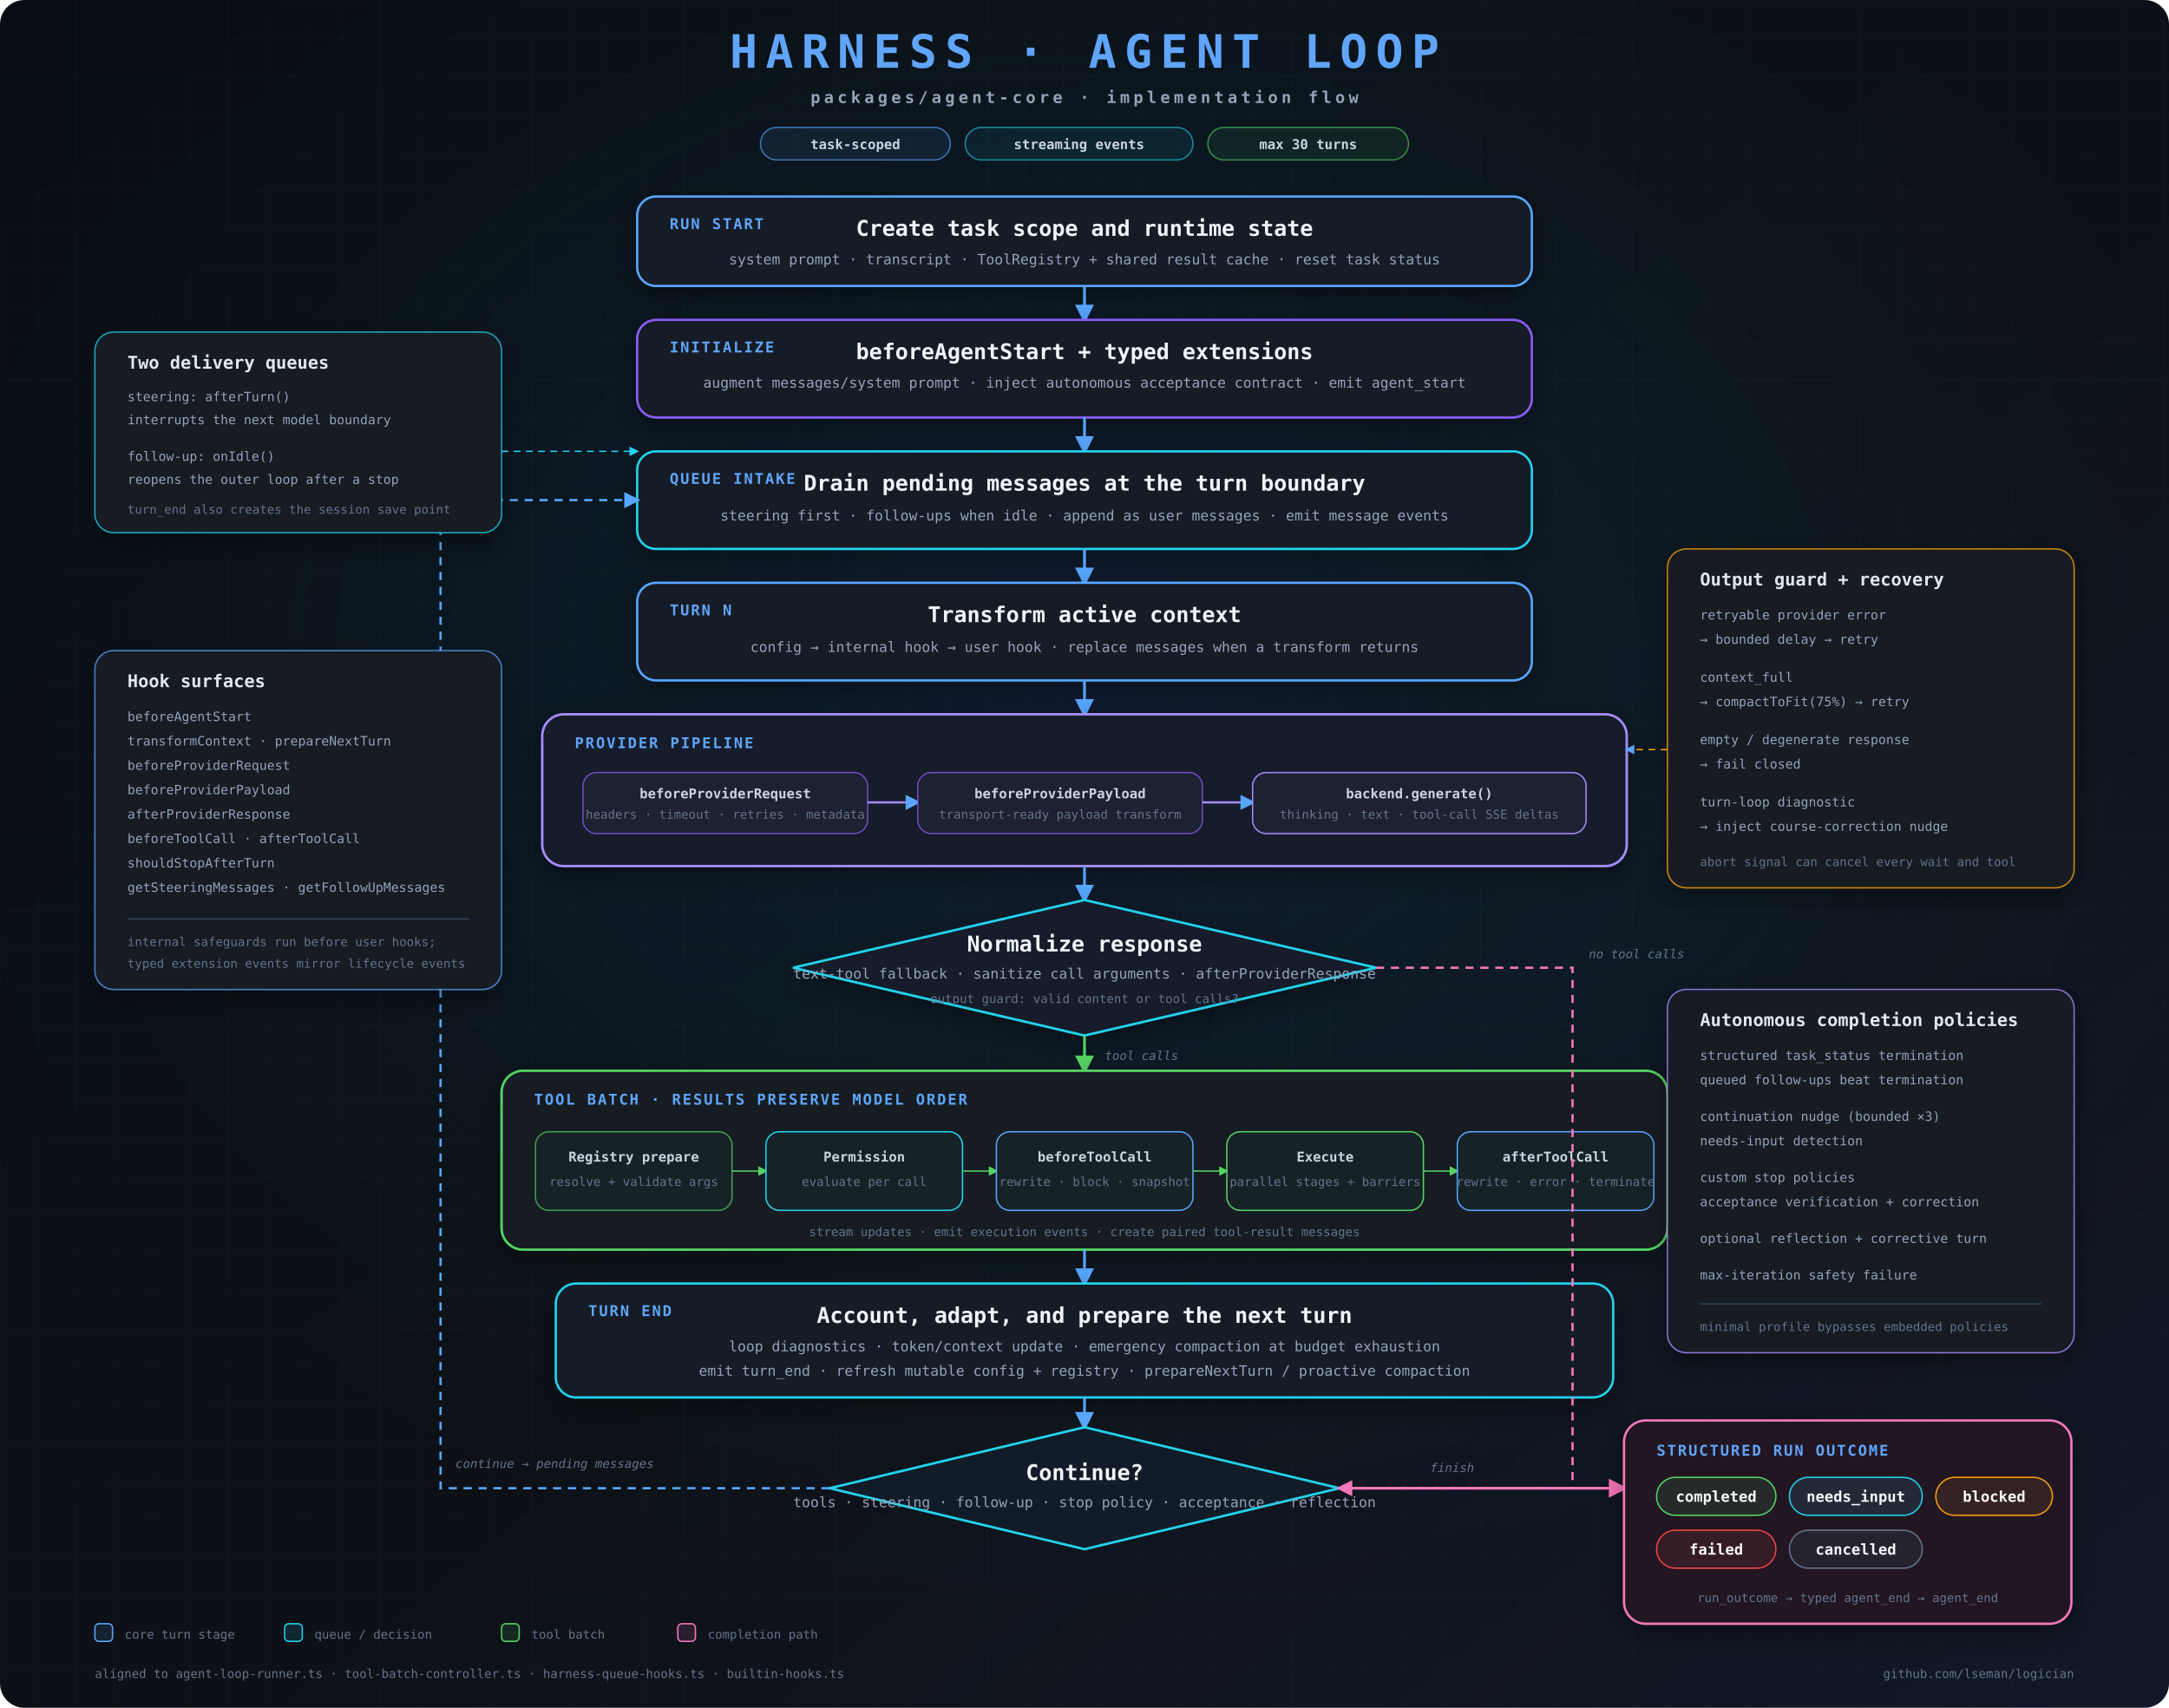
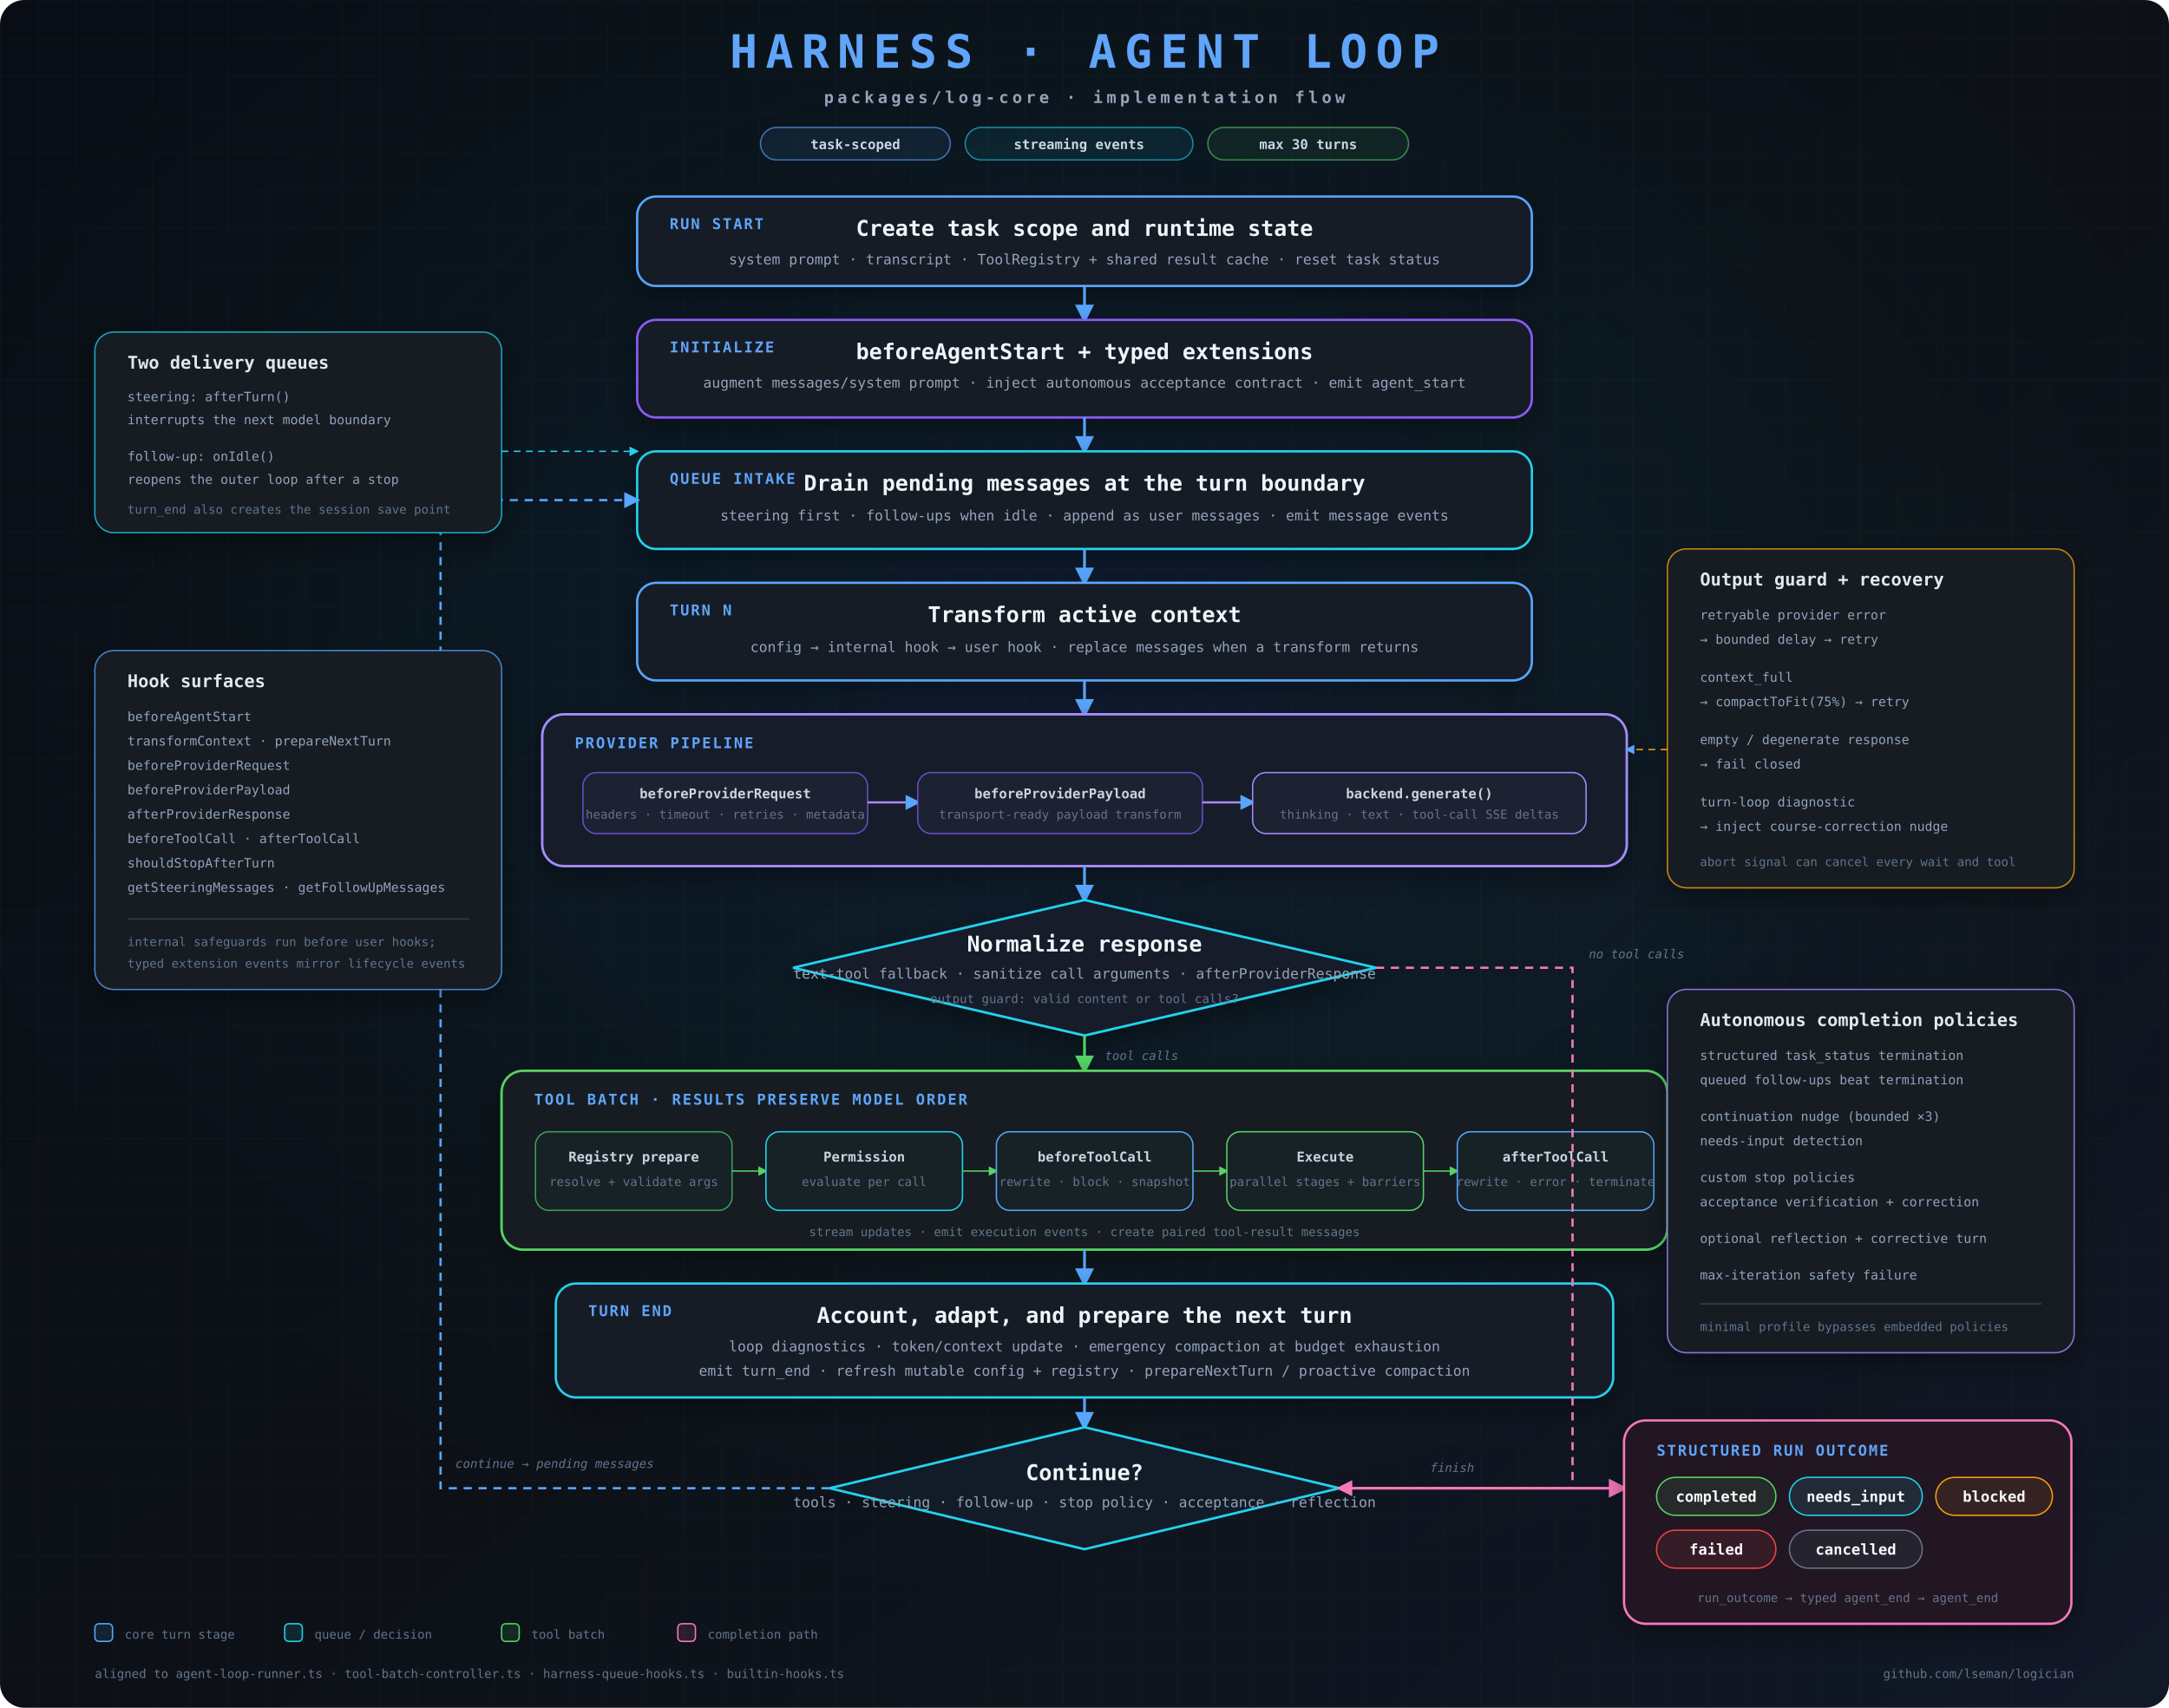
<svg xmlns="http://www.w3.org/2000/svg" viewBox="0 0 1600 1260" role="img" aria-labelledby="title description">
  <defs>
    <linearGradient id="bg" x1="0" y1="0" x2="1" y2="1">
      <stop offset="0" stop-color="#090e16" />
      <stop offset=".55" stop-color="#0d1117" />
      <stop offset="1" stop-color="#111827" />
    </linearGradient>
    <radialGradient id="aura" cx="50%" cy="40%" r="58%">
      <stop offset="0" stop-color="#2563eb" stop-opacity=".12" />
      <stop offset=".6" stop-color="#06b6d4" stop-opacity=".035" />
      <stop offset="1" stop-color="#0d1117" stop-opacity="0" />
    </radialGradient>
    <pattern id="grid" width="28" height="28" patternUnits="userSpaceOnUse">
      <path d="M28 0H0V28" fill="none" stroke="#94a3b8" stroke-opacity=".04" />
    </pattern>
    <filter id="shadow" x="-20%" y="-25%" width="140%" height="160%">
      <feDropShadow dx="0" dy="7" stdDeviation="10" flood-color="#000" flood-opacity=".36" />
    </filter>
    <marker id="arrow-blue" viewBox="0 0 10 10" refX="8" refY="5" markerWidth="7" markerHeight="7" orient="auto">
      <path d="M0 0 10 5 0 10Z" fill="#58a6ff" />
    </marker>
    <marker id="arrow-cyan" viewBox="0 0 10 10" refX="8" refY="5" markerWidth="7" markerHeight="7" orient="auto">
      <path d="M0 0 10 5 0 10Z" fill="#22d3ee" />
    </marker>
    <marker id="arrow-green" viewBox="0 0 10 10" refX="8" refY="5" markerWidth="7" markerHeight="7" orient="auto">
      <path d="M0 0 10 5 0 10Z" fill="#56d364" />
    </marker>
    <marker id="arrow-pink" viewBox="0 0 10 10" refX="8" refY="5" markerWidth="7" markerHeight="7" orient="auto">
      <path d="M0 0 10 5 0 10Z" fill="#f778ba" />
    </marker>
    <style>
      text { font-family: "JetBrains Mono", "Fira Code", ui-monospace, monospace; }
      .hero { font-size: 34px; font-weight: 800; letter-spacing: 6px; }
      .hero-sub { font-size: 12px; font-weight: 650; letter-spacing: 2.7px; }
      .step { fill: #60a5fa; font-size: 11px; font-weight: 800; letter-spacing: 1.2px; }
      .heading { fill: #f1f5f9; font-size: 16px; font-weight: 750; }
      .body { fill: #94a3b8; font-size: 10.5px; }
      .tiny { fill: #64748b; font-size: 9px; }
      .chip { fill: #cbd5e1; font-size: 10px; font-weight: 650; }
      .rail-title { fill: #e2e8f0; font-size: 13px; font-weight: 750; }
      .rail-body { fill: #94a3b8; font-size: 9.5px; }
      .edge { fill: #64748b; font-size: 9px; font-style: italic; }
      .outcome { fill: #f8fafc; font-size: 11px; font-weight: 750; }
    </style>
  </defs>
  <rect width="1600" height="1260" rx="18" fill="url(#bg)" />
  <rect width="1600" height="1260" rx="18" fill="url(#grid)" />
  <rect width="1600" height="1260" rx="18" fill="url(#aura)" />
  <g aria-label="Heading">
    <text id="title-text" x="800" y="50" text-anchor="middle" class="hero" fill="#60a5fa">HARNESS · AGENT LOOP</text>
-     <text x="800" y="76" text-anchor="middle" class="hero-sub" fill="#94a3b8">packages/agent-core · implementation flow</text>
+     <text x="800" y="76" text-anchor="middle" class="hero-sub" fill="#94a3b8">packages/log-core · implementation flow</text>
    <g transform="translate(561 94)">
      <rect width="140" height="24" rx="12" fill="#58a6ff" fill-opacity=".09" stroke="#58a6ff" stroke-opacity=".65" />
      <text x="70" y="16" text-anchor="middle" class="chip" fill="#60a5fa">task-scoped</text>
      <rect x="151" width="168" height="24" rx="12" fill="#22d3ee" fill-opacity=".08" stroke="#22d3ee" stroke-opacity=".6" />
      <text x="235" y="16" text-anchor="middle" class="chip">streaming events</text>
      <rect x="330" width="148" height="24" rx="12" fill="#56d364" fill-opacity=".08" stroke="#56d364" stroke-opacity=".6" />
      <text x="404" y="16" text-anchor="middle" class="chip">max 30 turns</text>
    </g>
  </g>
  <g id="start" filter="url(#shadow)">
    <rect x="470" y="145" width="660" height="66" rx="14" fill="#151c27" stroke="#58a6ff" stroke-width="1.7" />
    <text x="494" y="169" class="step">RUN START</text>
    <text x="800" y="174" text-anchor="middle" class="heading">Create task scope and runtime state</text>
    <text x="800" y="195" text-anchor="middle" class="body">system prompt · transcript · ToolRegistry + shared result cache · reset task status</text>
  </g>
  <path d="M800 211V236" stroke="#58a6ff" stroke-width="2" marker-end="url(#arrow-blue)" />
  <g id="before-agent-start" filter="url(#shadow)">
    <rect x="470" y="236" width="660" height="72" rx="14" fill="#151c27" stroke="#8b5cf6" stroke-width="1.7" />
    <text x="494" y="260" class="step" fill="#a78bfa">INITIALIZE</text>
    <text x="800" y="265" text-anchor="middle" class="heading">beforeAgentStart + typed extensions</text>
    <text x="800" y="286" text-anchor="middle" class="body">augment messages/system prompt · inject autonomous acceptance contract · emit agent_start</text>
  </g>
  <path d="M800 308V333" stroke="#58a6ff" stroke-width="2" marker-end="url(#arrow-blue)" />
  <g id="queue" filter="url(#shadow)">
    <rect x="470" y="333" width="660" height="72" rx="14" fill="#151c27" stroke="#22d3ee" stroke-width="1.7" />
    <text x="494" y="357" class="step" fill="#22d3ee">QUEUE INTAKE</text>
    <text x="800" y="362" text-anchor="middle" class="heading">Drain pending messages at the turn boundary</text>
    <text x="800" y="384" text-anchor="middle" class="body">steering first · follow-ups when idle · append as user messages · emit message events</text>
  </g>
  <path d="M800 405V430" stroke="#58a6ff" stroke-width="2" marker-end="url(#arrow-blue)" />
  <g id="context" filter="url(#shadow)">
    <rect x="470" y="430" width="660" height="72" rx="14" fill="#151c27" stroke="#58a6ff" stroke-width="1.7" />
    <text x="494" y="454" class="step">TURN N</text>
    <text x="800" y="459" text-anchor="middle" class="heading">Transform active context</text>
    <text x="800" y="481" text-anchor="middle" class="body">config → internal hook → user hook · replace messages when a transform returns</text>
  </g>
  <path d="M800 502V527" stroke="#58a6ff" stroke-width="2" marker-end="url(#arrow-blue)" />
  <g id="provider" filter="url(#shadow)">
    <rect x="400" y="527" width="800" height="112" rx="16" fill="#131c2a" stroke="#a78bfa" stroke-width="1.8" />
    <text x="424" y="552" class="step" fill="#a78bfa">PROVIDER PIPELINE</text>
    <g transform="translate(430 570)">
      <rect width="210" height="45" rx="10" fill="#1a2030" stroke="#8b5cf6" stroke-opacity=".75" />
      <text x="105" y="19" text-anchor="middle" class="chip">beforeProviderRequest</text>
      <text x="105" y="34" text-anchor="middle" class="tiny">headers · timeout · retries · metadata</text>
      <path d="M210 22H247" stroke="#a78bfa" stroke-width="1.6" marker-end="url(#arrow-blue)" />
      <rect x="247" width="210" height="45" rx="10" fill="#1a2030" stroke="#8b5cf6" stroke-opacity=".75" />
      <text x="352" y="19" text-anchor="middle" class="chip">beforeProviderPayload</text>
      <text x="352" y="34" text-anchor="middle" class="tiny">transport-ready payload transform</text>
      <path d="M457 22H494" stroke="#a78bfa" stroke-width="1.6" marker-end="url(#arrow-blue)" />
      <rect x="494" width="246" height="45" rx="10" fill="#1a2030" stroke="#a78bfa" />
      <text x="617" y="19" text-anchor="middle" class="chip">backend.generate()</text>
      <text x="617" y="34" text-anchor="middle" class="tiny">thinking · text · tool-call SSE deltas</text>
    </g>
  </g>
  <path d="M800 639V664" stroke="#58a6ff" stroke-width="2" marker-end="url(#arrow-blue)" />
  <g id="response" filter="url(#shadow)">
    <path d="M800 664 1015 714 800 764 585 714Z" fill="#121c29" stroke="#22d3ee" stroke-width="1.8" />
    <text x="800" y="702" text-anchor="middle" class="heading">Normalize response</text>
    <text x="800" y="722" text-anchor="middle" class="body">text-tool fallback · sanitize call arguments · afterProviderResponse</text>
    <text x="800" y="740" text-anchor="middle" class="tiny">output guard: valid content or tool calls?</text>
  </g>
  <path d="M800 764V790" stroke="#56d364" stroke-width="2" marker-end="url(#arrow-green)" />
  <text x="815" y="782" class="edge" fill="#56d364">tool calls</text>
  <g id="tool-batch" filter="url(#shadow)">
    <rect x="370" y="790" width="860" height="132" rx="16" fill="#121e23" stroke="#56d364" stroke-width="1.8" />
    <text x="394" y="815" class="step" fill="#56d364">TOOL BATCH · RESULTS PRESERVE MODEL ORDER</text>
    <g transform="translate(395 835)">
      <rect width="145" height="58" rx="10" fill="#172128" stroke="#56d364" stroke-opacity=".7" />
      <text x="72.5" y="22" text-anchor="middle" class="chip">Registry prepare</text>
      <text x="72.5" y="40" text-anchor="middle" class="tiny">resolve + validate args</text>
      <path d="M145 29H170" stroke="#56d364" marker-end="url(#arrow-green)" />
      <rect x="170" width="145" height="58" rx="10" fill="#172128" stroke="#22d3ee" />
      <text x="242.5" y="22" text-anchor="middle" class="chip">Permission</text>
      <text x="242.5" y="40" text-anchor="middle" class="tiny">evaluate per call</text>
      <path d="M315 29H340" stroke="#56d364" marker-end="url(#arrow-green)" />
      <rect x="340" width="145" height="58" rx="10" fill="#172128" stroke="#58a6ff" />
      <text x="412.5" y="22" text-anchor="middle" class="chip">beforeToolCall</text>
      <text x="412.5" y="40" text-anchor="middle" class="tiny">rewrite · block · snapshot</text>
      <path d="M485 29H510" stroke="#56d364" marker-end="url(#arrow-green)" />
      <rect x="510" width="145" height="58" rx="10" fill="#172128" stroke="#56d364" />
      <text x="582.5" y="22" text-anchor="middle" class="chip">Execute</text>
      <text x="582.5" y="40" text-anchor="middle" class="tiny">parallel stages + barriers</text>
      <path d="M655 29H680" stroke="#56d364" marker-end="url(#arrow-green)" />
      <rect x="680" width="145" height="58" rx="10" fill="#172128" stroke="#58a6ff" />
      <text x="752.5" y="22" text-anchor="middle" class="chip">afterToolCall</text>
      <text x="752.5" y="40" text-anchor="middle" class="tiny">rewrite · error · terminate</text>
    </g>
    <text x="800" y="912" text-anchor="middle" class="tiny">stream updates · emit execution events · create paired tool-result messages</text>
  </g>
  <path d="M800 922V947" stroke="#58a6ff" stroke-width="2" marker-end="url(#arrow-blue)" />
  <g id="turn-end" filter="url(#shadow)">
    <rect x="410" y="947" width="780" height="84" rx="15" fill="#151c27" stroke="#22d3ee" stroke-width="1.7" />
    <text x="434" y="971" class="step" fill="#22d3ee">TURN END</text>
    <text x="800" y="976" text-anchor="middle" class="heading">Account, adapt, and prepare the next turn</text>
    <text x="800" y="997" text-anchor="middle" class="body">loop diagnostics · token/context update · emergency compaction at budget exhaustion</text>
    <text x="800" y="1015" text-anchor="middle" class="body">emit turn_end · refresh mutable config + registry · prepareNextTurn / proactive compaction</text>
  </g>
  <path d="M800 1031V1053" stroke="#58a6ff" stroke-width="2" marker-end="url(#arrow-blue)" />
  <g id="continue-decision">
    <path d="M800 1053 988 1098 800 1143 612 1098Z" fill="#121c29" stroke="#22d3ee" stroke-width="1.8" />
    <text x="800" y="1092" text-anchor="middle" class="heading">Continue?</text>
    <text x="800" y="1112" text-anchor="middle" class="body">tools · steering · follow-up · stop policy · acceptance · reflection</text>
  </g>
  <path d="M612 1098H325V369H470" fill="none" stroke="#58a6ff" stroke-width="1.7" stroke-dasharray="6 5" marker-end="url(#arrow-blue)" />
  <text x="336" y="1083" class="edge" fill="#60a5fa">continue → pending messages</text>
  <path d="M988 1098H1198" stroke="#f778ba" stroke-width="2" marker-end="url(#arrow-pink)" />
  <text x="1055" y="1086" class="edge" fill="#f778ba">finish</text>
  <g id="outcomes" filter="url(#shadow)">
    <rect x="1198" y="1048" width="330" height="150" rx="16" fill="#201724" stroke="#f778ba" stroke-width="1.7" />
    <text x="1222" y="1074" class="step" fill="#f778ba">STRUCTURED RUN OUTCOME</text>
    <g transform="translate(1222 1090)">
      <rect width="88" height="28" rx="14" fill="#56d364" fill-opacity=".11" stroke="#56d364" />
      <text x="44" y="18" text-anchor="middle" class="outcome">completed</text>
      <rect x="98" width="98" height="28" rx="14" fill="#22d3ee" fill-opacity=".1" stroke="#22d3ee" />
      <text x="147" y="18" text-anchor="middle" class="outcome">needs_input</text>
      <rect x="206" width="86" height="28" rx="14" fill="#f59e0b" fill-opacity=".1" stroke="#f59e0b" />
      <text x="249" y="18" text-anchor="middle" class="outcome">blocked</text>
      <rect y="39" width="88" height="28" rx="14" fill="#ef4444" fill-opacity=".1" stroke="#ef4444" />
      <text x="44" y="57" text-anchor="middle" class="outcome">failed</text>
      <rect x="98" y="39" width="98" height="28" rx="14" fill="#94a3b8" fill-opacity=".08" stroke="#64748b" />
      <text x="147" y="57" text-anchor="middle" class="outcome">cancelled</text>
    </g>
    <text x="1363" y="1182" text-anchor="middle" class="tiny">run_outcome → typed agent_end → agent_end</text>
  </g>
  <g id="queue-rail" filter="url(#shadow)">
    <rect x="70" y="245" width="300" height="148" rx="14" fill="#121a24" stroke="#22d3ee" stroke-opacity=".75" />
    <text x="94" y="272" class="rail-title">Two delivery queues</text>
    <text x="94" y="296" class="rail-body">steering: afterTurn()</text>
    <text x="94" y="313" class="rail-body">interrupts the next model boundary</text>
    <text x="94" y="340" class="rail-body">follow-up: onIdle()</text>
    <text x="94" y="357" class="rail-body">reopens the outer loop after a stop</text>
    <text x="94" y="379" class="tiny">turn_end also creates the session save point</text>
    <path d="M370 333H470" stroke="#22d3ee" stroke-dasharray="5 4" marker-end="url(#arrow-cyan)" />
  </g>
  <g id="hook-rail" filter="url(#shadow)">
    <rect x="70" y="480" width="300" height="250" rx="14" fill="#121a24" stroke="#58a6ff" stroke-opacity=".75" />
    <text x="94" y="507" class="rail-title">Hook surfaces</text>
    <text x="94" y="532" class="rail-body">beforeAgentStart</text>
    <text x="94" y="550" class="rail-body">transformContext · prepareNextTurn</text>
    <text x="94" y="568" class="rail-body">beforeProviderRequest</text>
    <text x="94" y="586" class="rail-body">beforeProviderPayload</text>
    <text x="94" y="604" class="rail-body">afterProviderResponse</text>
    <text x="94" y="622" class="rail-body">beforeToolCall · afterToolCall</text>
    <text x="94" y="640" class="rail-body">shouldStopAfterTurn</text>
    <text x="94" y="658" class="rail-body">getSteeringMessages · getFollowUpMessages</text>
    <path d="M94 678H346" stroke="#334155" />
    <text x="94" y="698" class="tiny">internal safeguards run before user hooks;</text>
    <text x="94" y="714" class="tiny">typed extension events mirror lifecycle events</text>
  </g>
  <g id="recovery-rail" filter="url(#shadow)">
    <rect x="1230" y="405" width="300" height="250" rx="14" fill="#121a24" stroke="#f59e0b" stroke-opacity=".8" />
    <text x="1254" y="432" class="rail-title">Output guard + recovery</text>
    <text x="1254" y="457" class="rail-body">retryable provider error</text>
    <text x="1254" y="475" class="rail-body">→ bounded delay → retry</text>
    <text x="1254" y="503" class="rail-body">context_full</text>
    <text x="1254" y="521" class="rail-body">→ compactToFit(75%) → retry</text>
    <text x="1254" y="549" class="rail-body">empty / degenerate response</text>
    <text x="1254" y="567" class="rail-body">→ fail closed</text>
    <text x="1254" y="595" class="rail-body">turn-loop diagnostic</text>
    <text x="1254" y="613" class="rail-body">→ inject course-correction nudge</text>
    <text x="1254" y="639" class="tiny">abort signal can cancel every wait and tool</text>
    <path d="M1230 553H1200" stroke="#f59e0b" stroke-dasharray="5 4" marker-end="url(#arrow-blue)" />
  </g>
  <g id="policy-rail" filter="url(#shadow)">
    <rect x="1230" y="730" width="300" height="268" rx="14" fill="#121a24" stroke="#a78bfa" stroke-opacity=".8" />
    <text x="1254" y="757" class="rail-title">Autonomous completion policies</text>
    <text x="1254" y="782" class="rail-body">structured task_status termination</text>
    <text x="1254" y="800" class="rail-body">queued follow-ups beat termination</text>
    <text x="1254" y="827" class="rail-body">continuation nudge (bounded ×3)</text>
    <text x="1254" y="845" class="rail-body">needs-input detection</text>
    <text x="1254" y="872" class="rail-body">custom stop policies</text>
    <text x="1254" y="890" class="rail-body">acceptance verification + correction</text>
    <text x="1254" y="917" class="rail-body">optional reflection + corrective turn</text>
    <text x="1254" y="944" class="rail-body">max-iteration safety failure</text>
    <path d="M1254 962H1506" stroke="#334155" />
    <text x="1254" y="982" class="tiny">minimal profile bypasses embedded policies</text>
  </g>
  <path d="M1015 714H1160V1098H988" fill="none" stroke="#f778ba" stroke-width="1.7" stroke-dasharray="6 5" marker-end="url(#arrow-pink)" />
  <text x="1172" y="707" class="edge" fill="#f778ba">no tool calls</text>
  <g aria-label="Legend and provenance">
    <g transform="translate(70 1198)">
      <rect width="13" height="13" rx="3" fill="#58a6ff" fill-opacity=".12" stroke="#58a6ff" />
      <text x="22" y="11" class="tiny">core turn stage</text>
      <rect x="140" width="13" height="13" rx="3" fill="#22d3ee" fill-opacity=".12" stroke="#22d3ee" />
      <text x="162" y="11" class="tiny">queue / decision</text>
      <rect x="300" width="13" height="13" rx="3" fill="#56d364" fill-opacity=".12" stroke="#56d364" />
      <text x="322" y="11" class="tiny">tool batch</text>
      <rect x="430" width="13" height="13" rx="3" fill="#f778ba" fill-opacity=".12" stroke="#f778ba" />
      <text x="452" y="11" class="tiny">completion path</text>
    </g>
    <text x="70" y="1238" class="tiny">aligned to agent-loop-runner.ts · tool-batch-controller.ts · harness-queue-hooks.ts · builtin-hooks.ts</text>
    <text x="1530" y="1238" text-anchor="end" class="tiny">github.com/lseman/logician</text>
  </g>
</svg>
